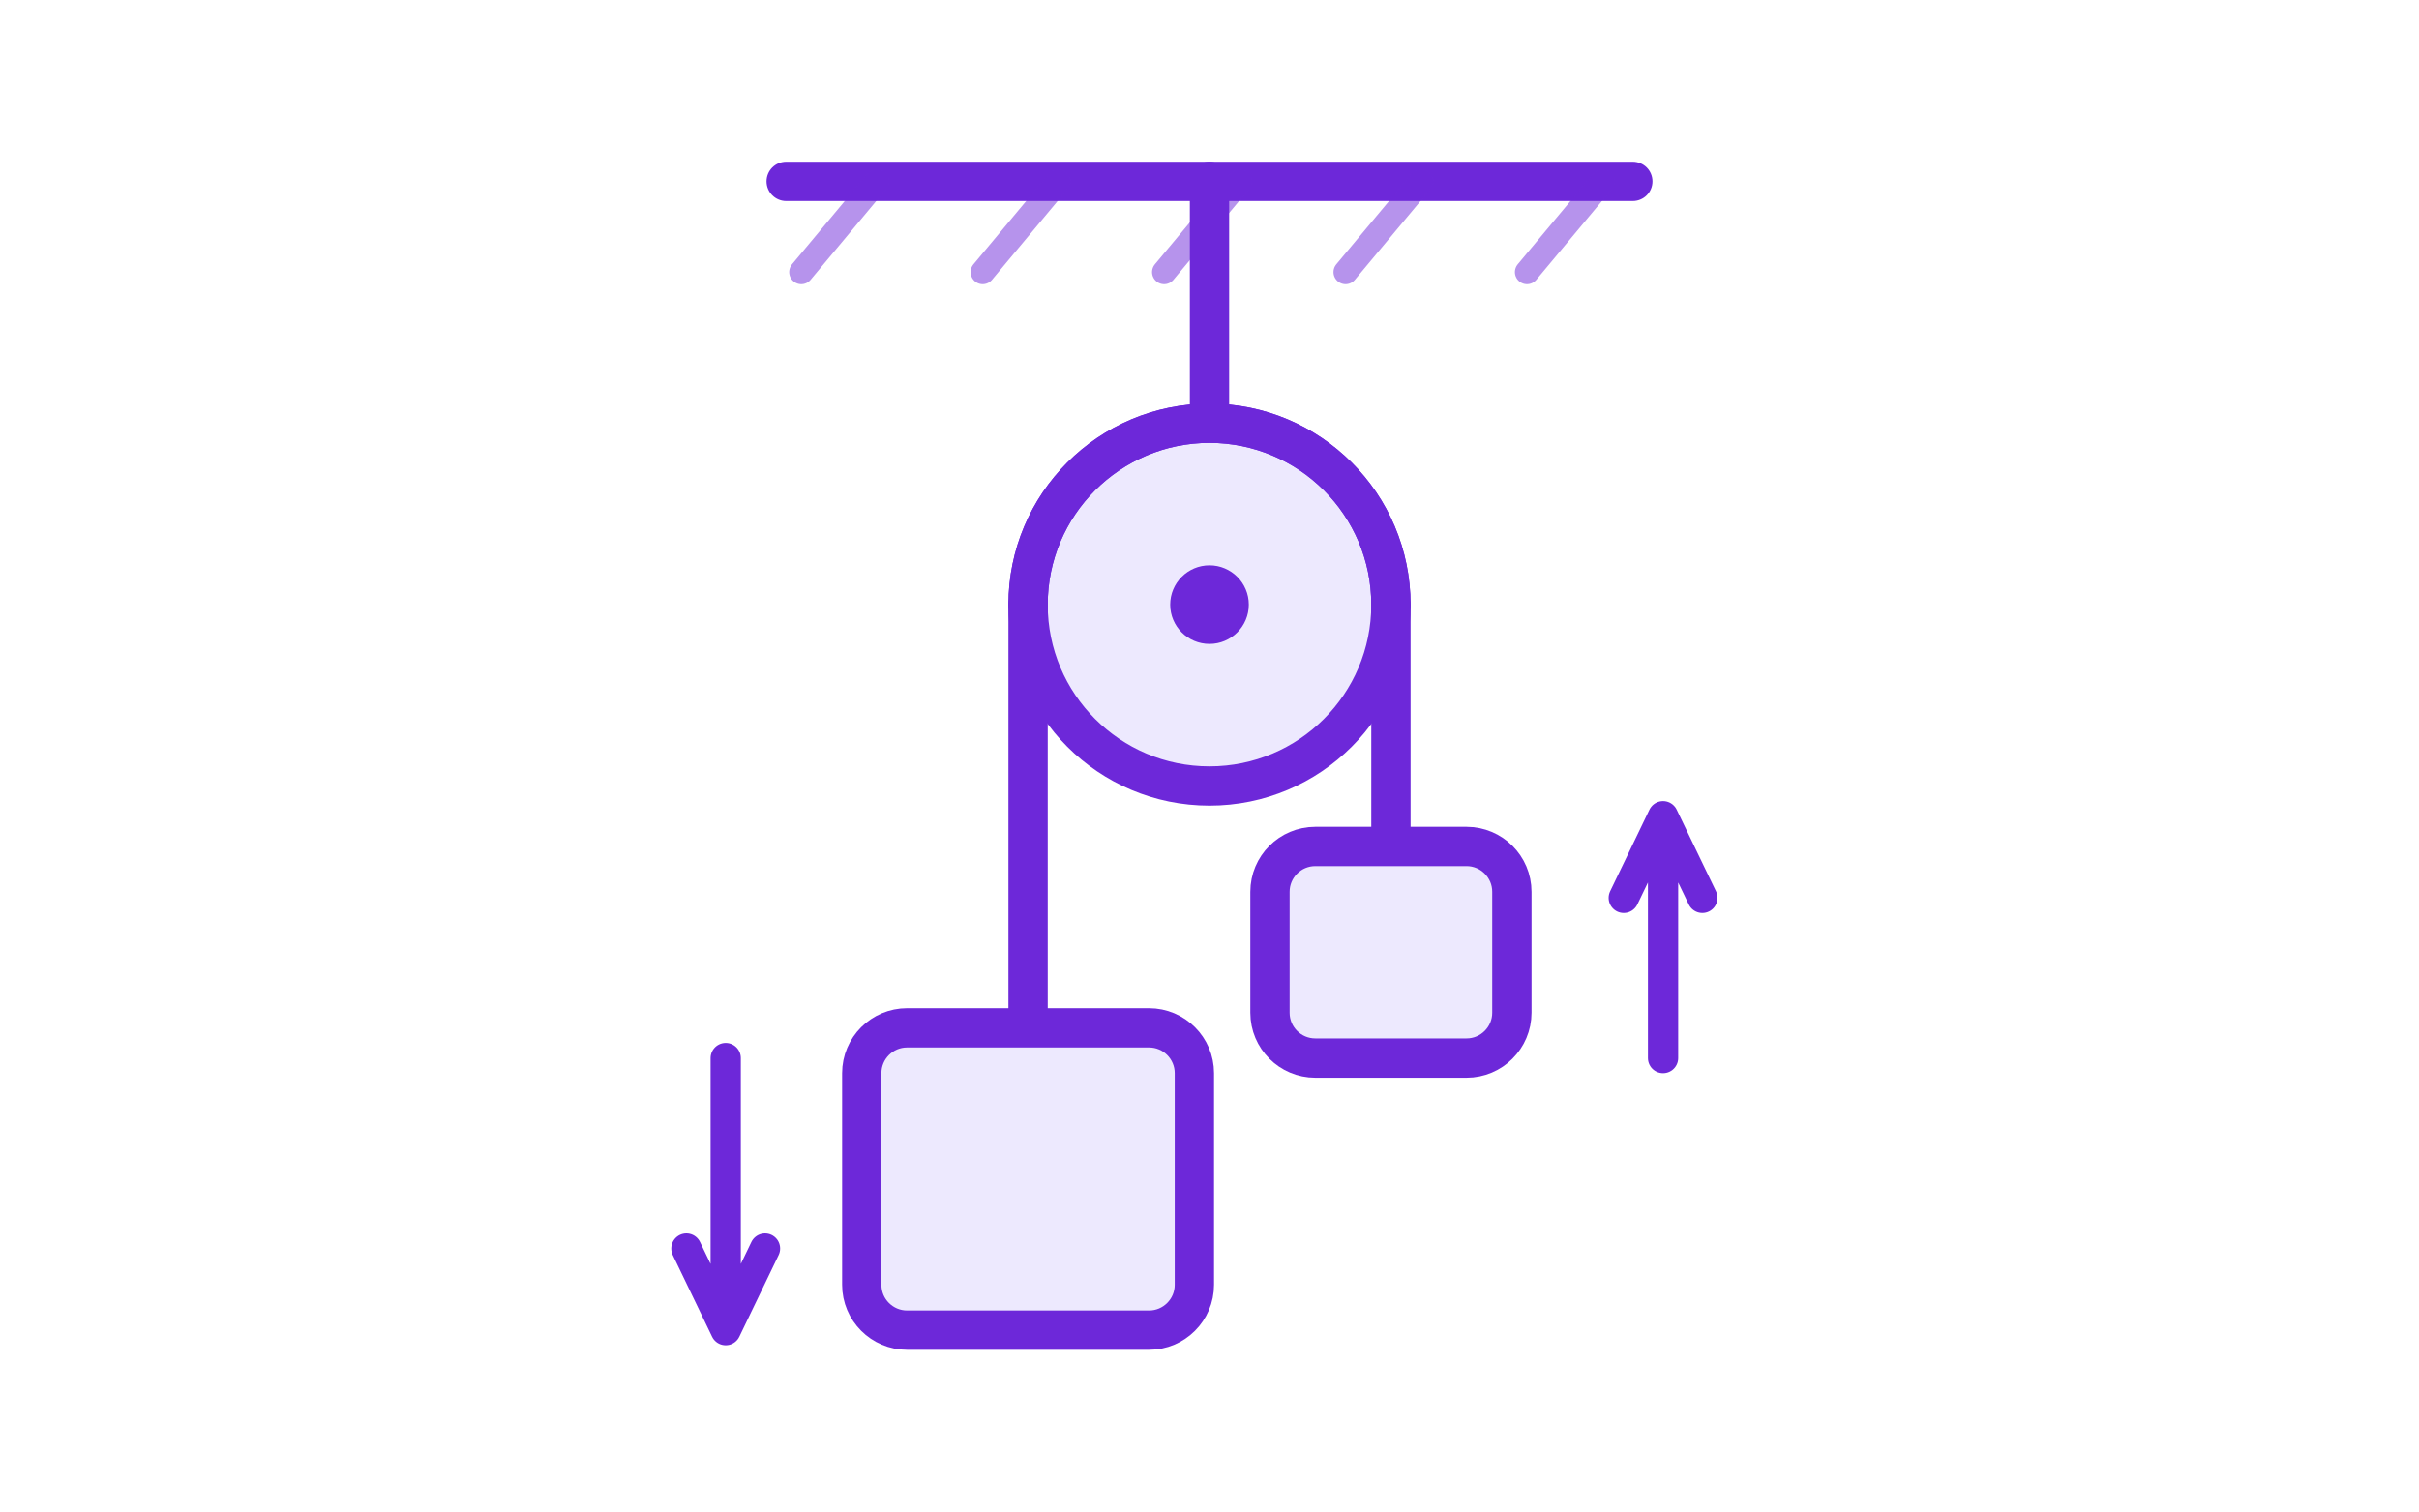
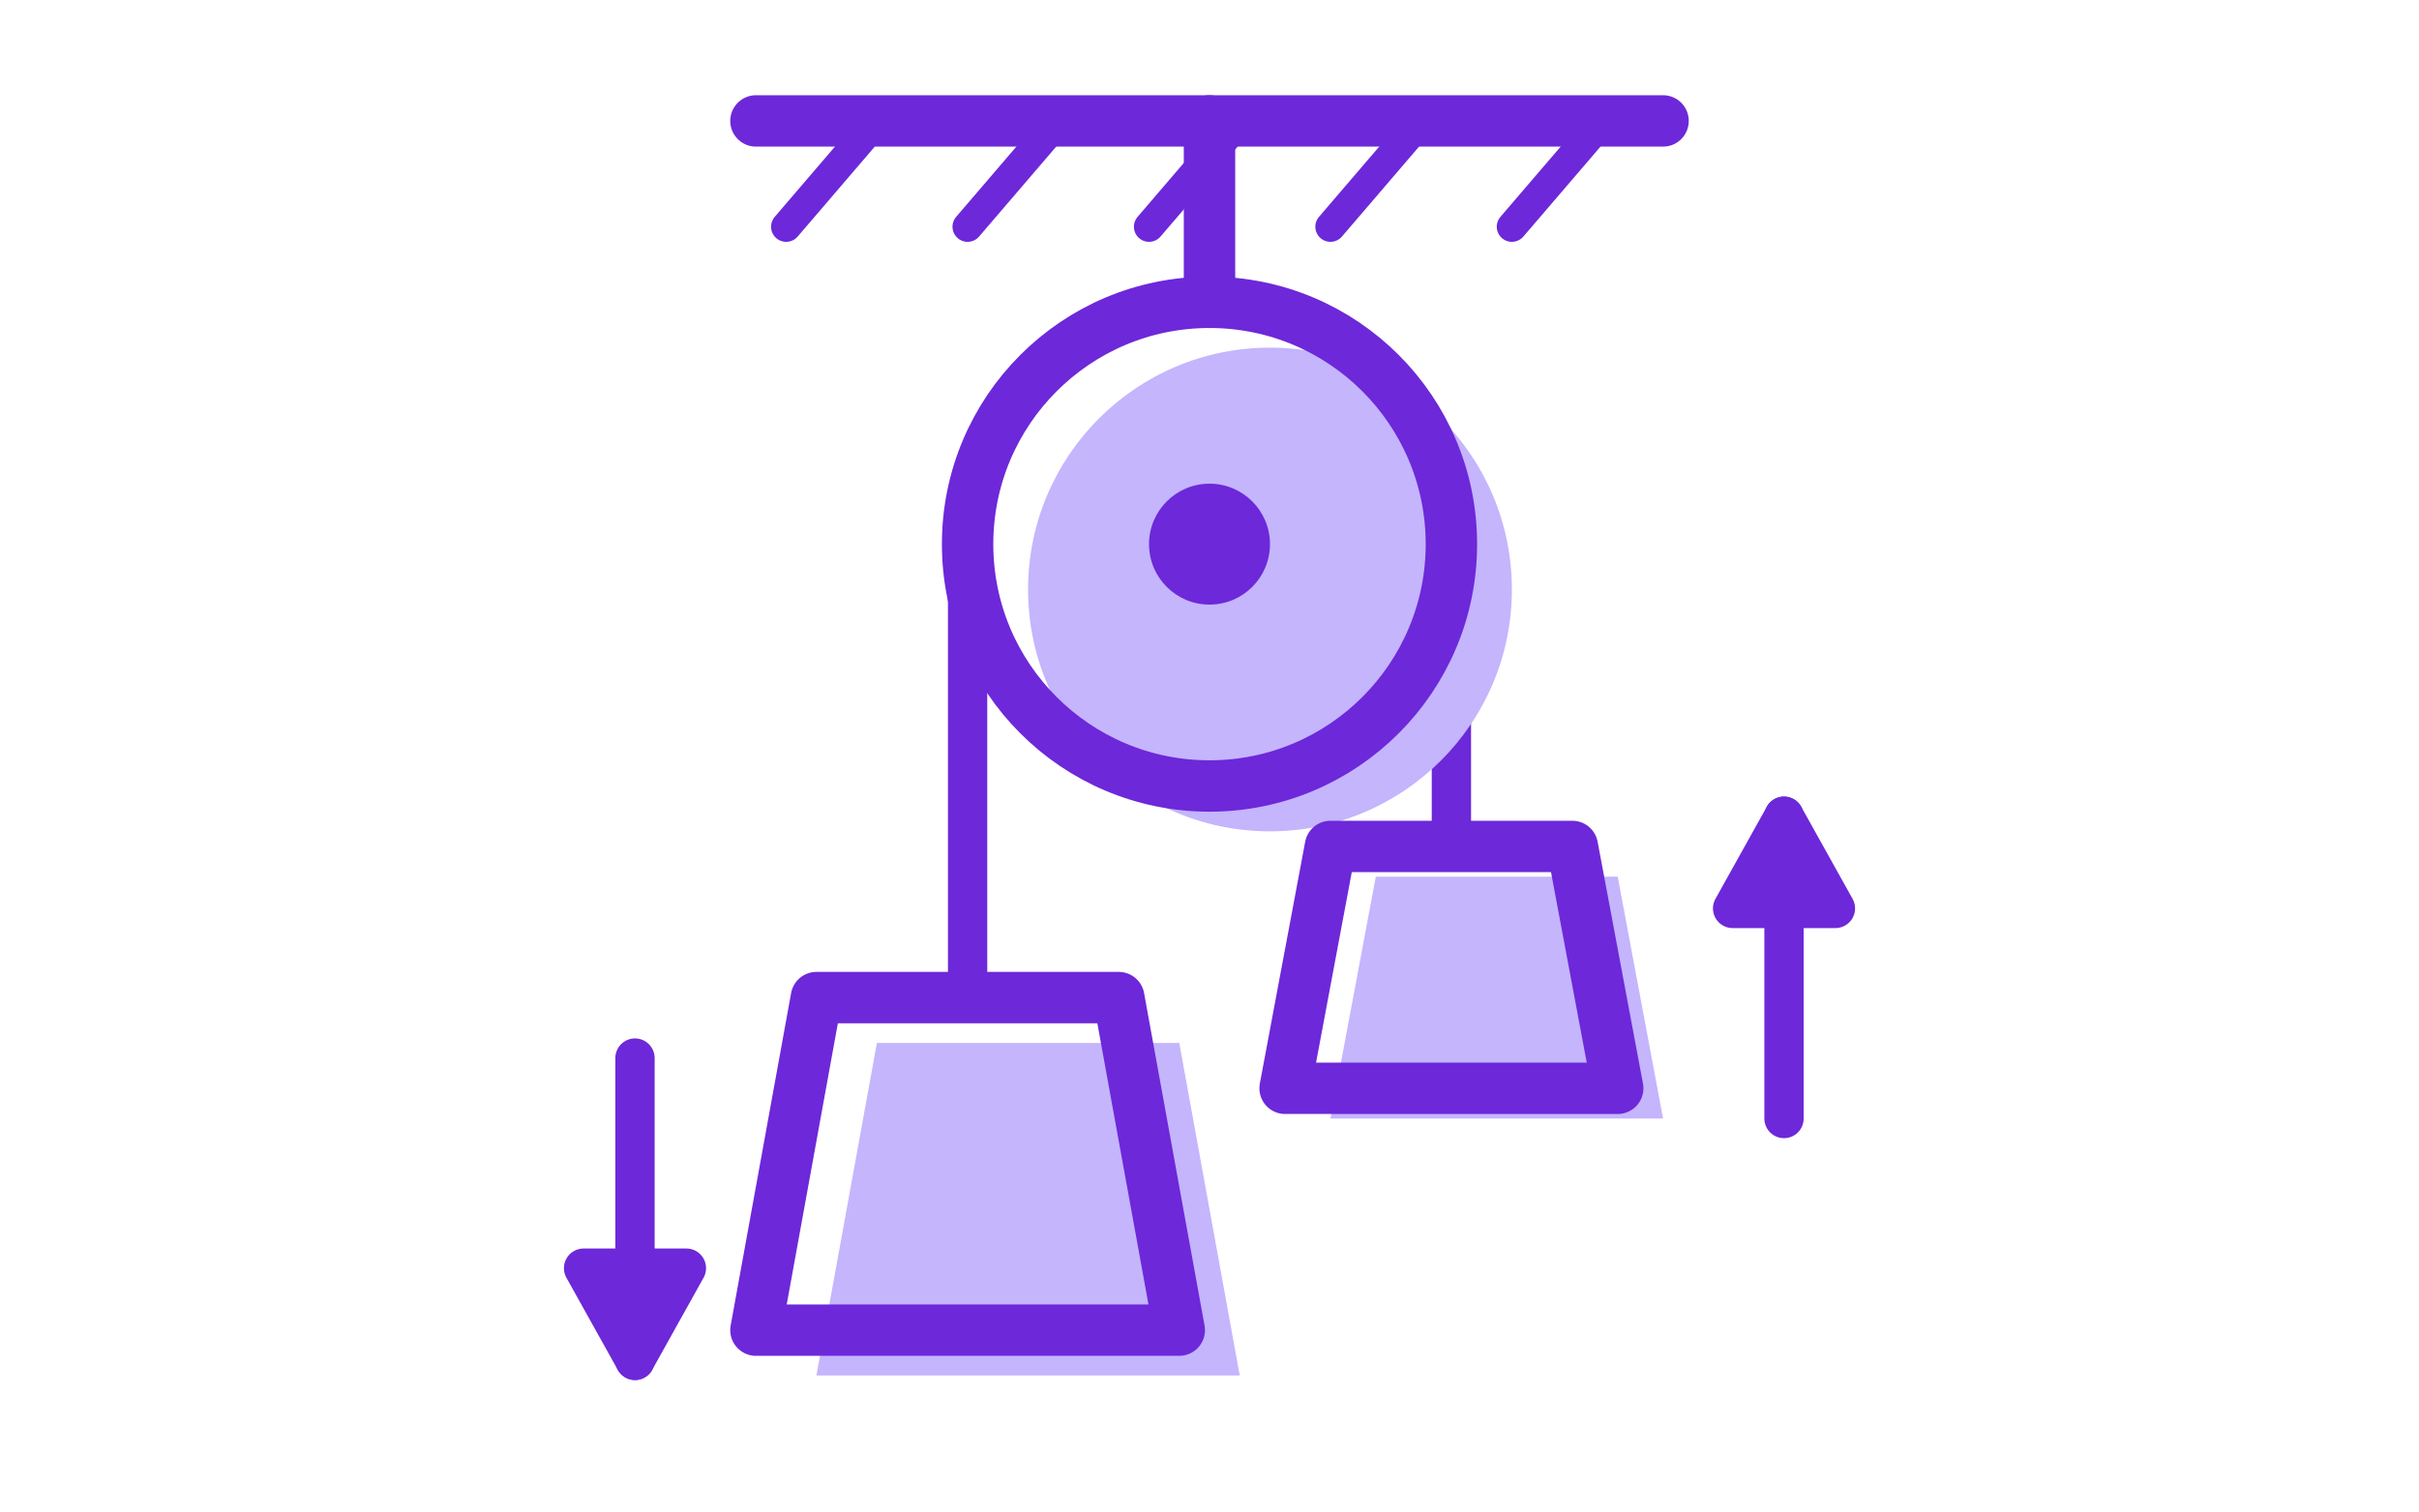
- <svg xmlns="http://www.w3.org/2000/svg" viewBox="0 0 160 100" fill="none" stroke="#6d28d9" stroke-width="2.6" stroke-linecap="round" stroke-linejoin="round">
-   <path d="M52 12H108" />
-   <path d="M58 12l-5 6M70 12l-5 6M82 12l-5 6M94 12l-5 6M106 12l-5 6" stroke-width="1.6" opacity=".5" />
-   <path d="M80 12V28" />
-   <circle cx="80" cy="40" r="12" fill="#ede9fe" />
-   <circle cx="80.0" cy="40.0" r="2.6" fill="#6d28d9" stroke="none" />
-   <path d="M68 40V68M92 40V56" />
-   <path d="M68 40A12 12 0 0 1 92 40" stroke-width="2.6" />
-   <rect x="57" y="68" width="22" height="20" rx="3" fill="#ede9fe" />
-   <rect x="84" y="56" width="16" height="14" rx="3" fill="#ede9fe" />
-   <path d="M48.0 70.0L48.0 88.0M45.4 82.6L48.0 88.0L50.6 82.6" stroke-width="2" />
-   <path d="M110.0 70.0L110.0 54.0M112.6 59.4L110.0 54.0L107.4 59.4" stroke-width="2" />
+ <svg xmlns="http://www.w3.org/2000/svg" viewBox="0 0 160 100" fill="none" stroke="#6d28d9" stroke-width="3.4" stroke-linecap="round" stroke-linejoin="round">
+   <path d="M50 8H110" />
+   <path d="M58 8l-6 7M70 8l-6 7M82 8l-6 7M94 8l-6 7M106 8l-6 7" stroke-width="2" />
+   <path d="M80 8V20" />
+   <path d="M64 36V66M96 36V56" stroke-width="2.6" />
+   <g transform="translate(4 3)" fill="#c4b5fd" stroke="none">
+     <circle cx="80" cy="36" r="16" />
+   </g>
+   <circle cx="80" cy="36" r="16" />
+   <path d="M64 36A16 16 0 0 1 96 36" stroke-width="2.6" />
+   <circle cx="80.0" cy="36.0" r="4" fill="#6d28d9" stroke="none" />
+   <g transform="translate(4 3)" fill="#c4b5fd" stroke="none">
+     <path d="M54 66H74L78 88H50Z" />
+   </g>
+   <path d="M54 66H74L78 88H50Z" />
+   <g transform="translate(3 2)" fill="#c4b5fd" stroke="none">
+     <path d="M88 56H104L107 72H85Z" />
+   </g>
+   <path d="M88 56H104L107 72H85Z" />
+   <path d="M42.0 70.0L42.0 90.0" stroke-width="2.6" />
+   <path d="M38.6 83.9L42.0 90.0L45.4 83.9Z" fill="#6d28d9" stroke-width="2.6" />
+   <path d="M118.0 74.0L118.0 54.0" stroke-width="2.6" />
+   <path d="M121.4 60.1L118.0 54.0L114.6 60.1Z" fill="#6d28d9" stroke-width="2.6" />
</svg>
